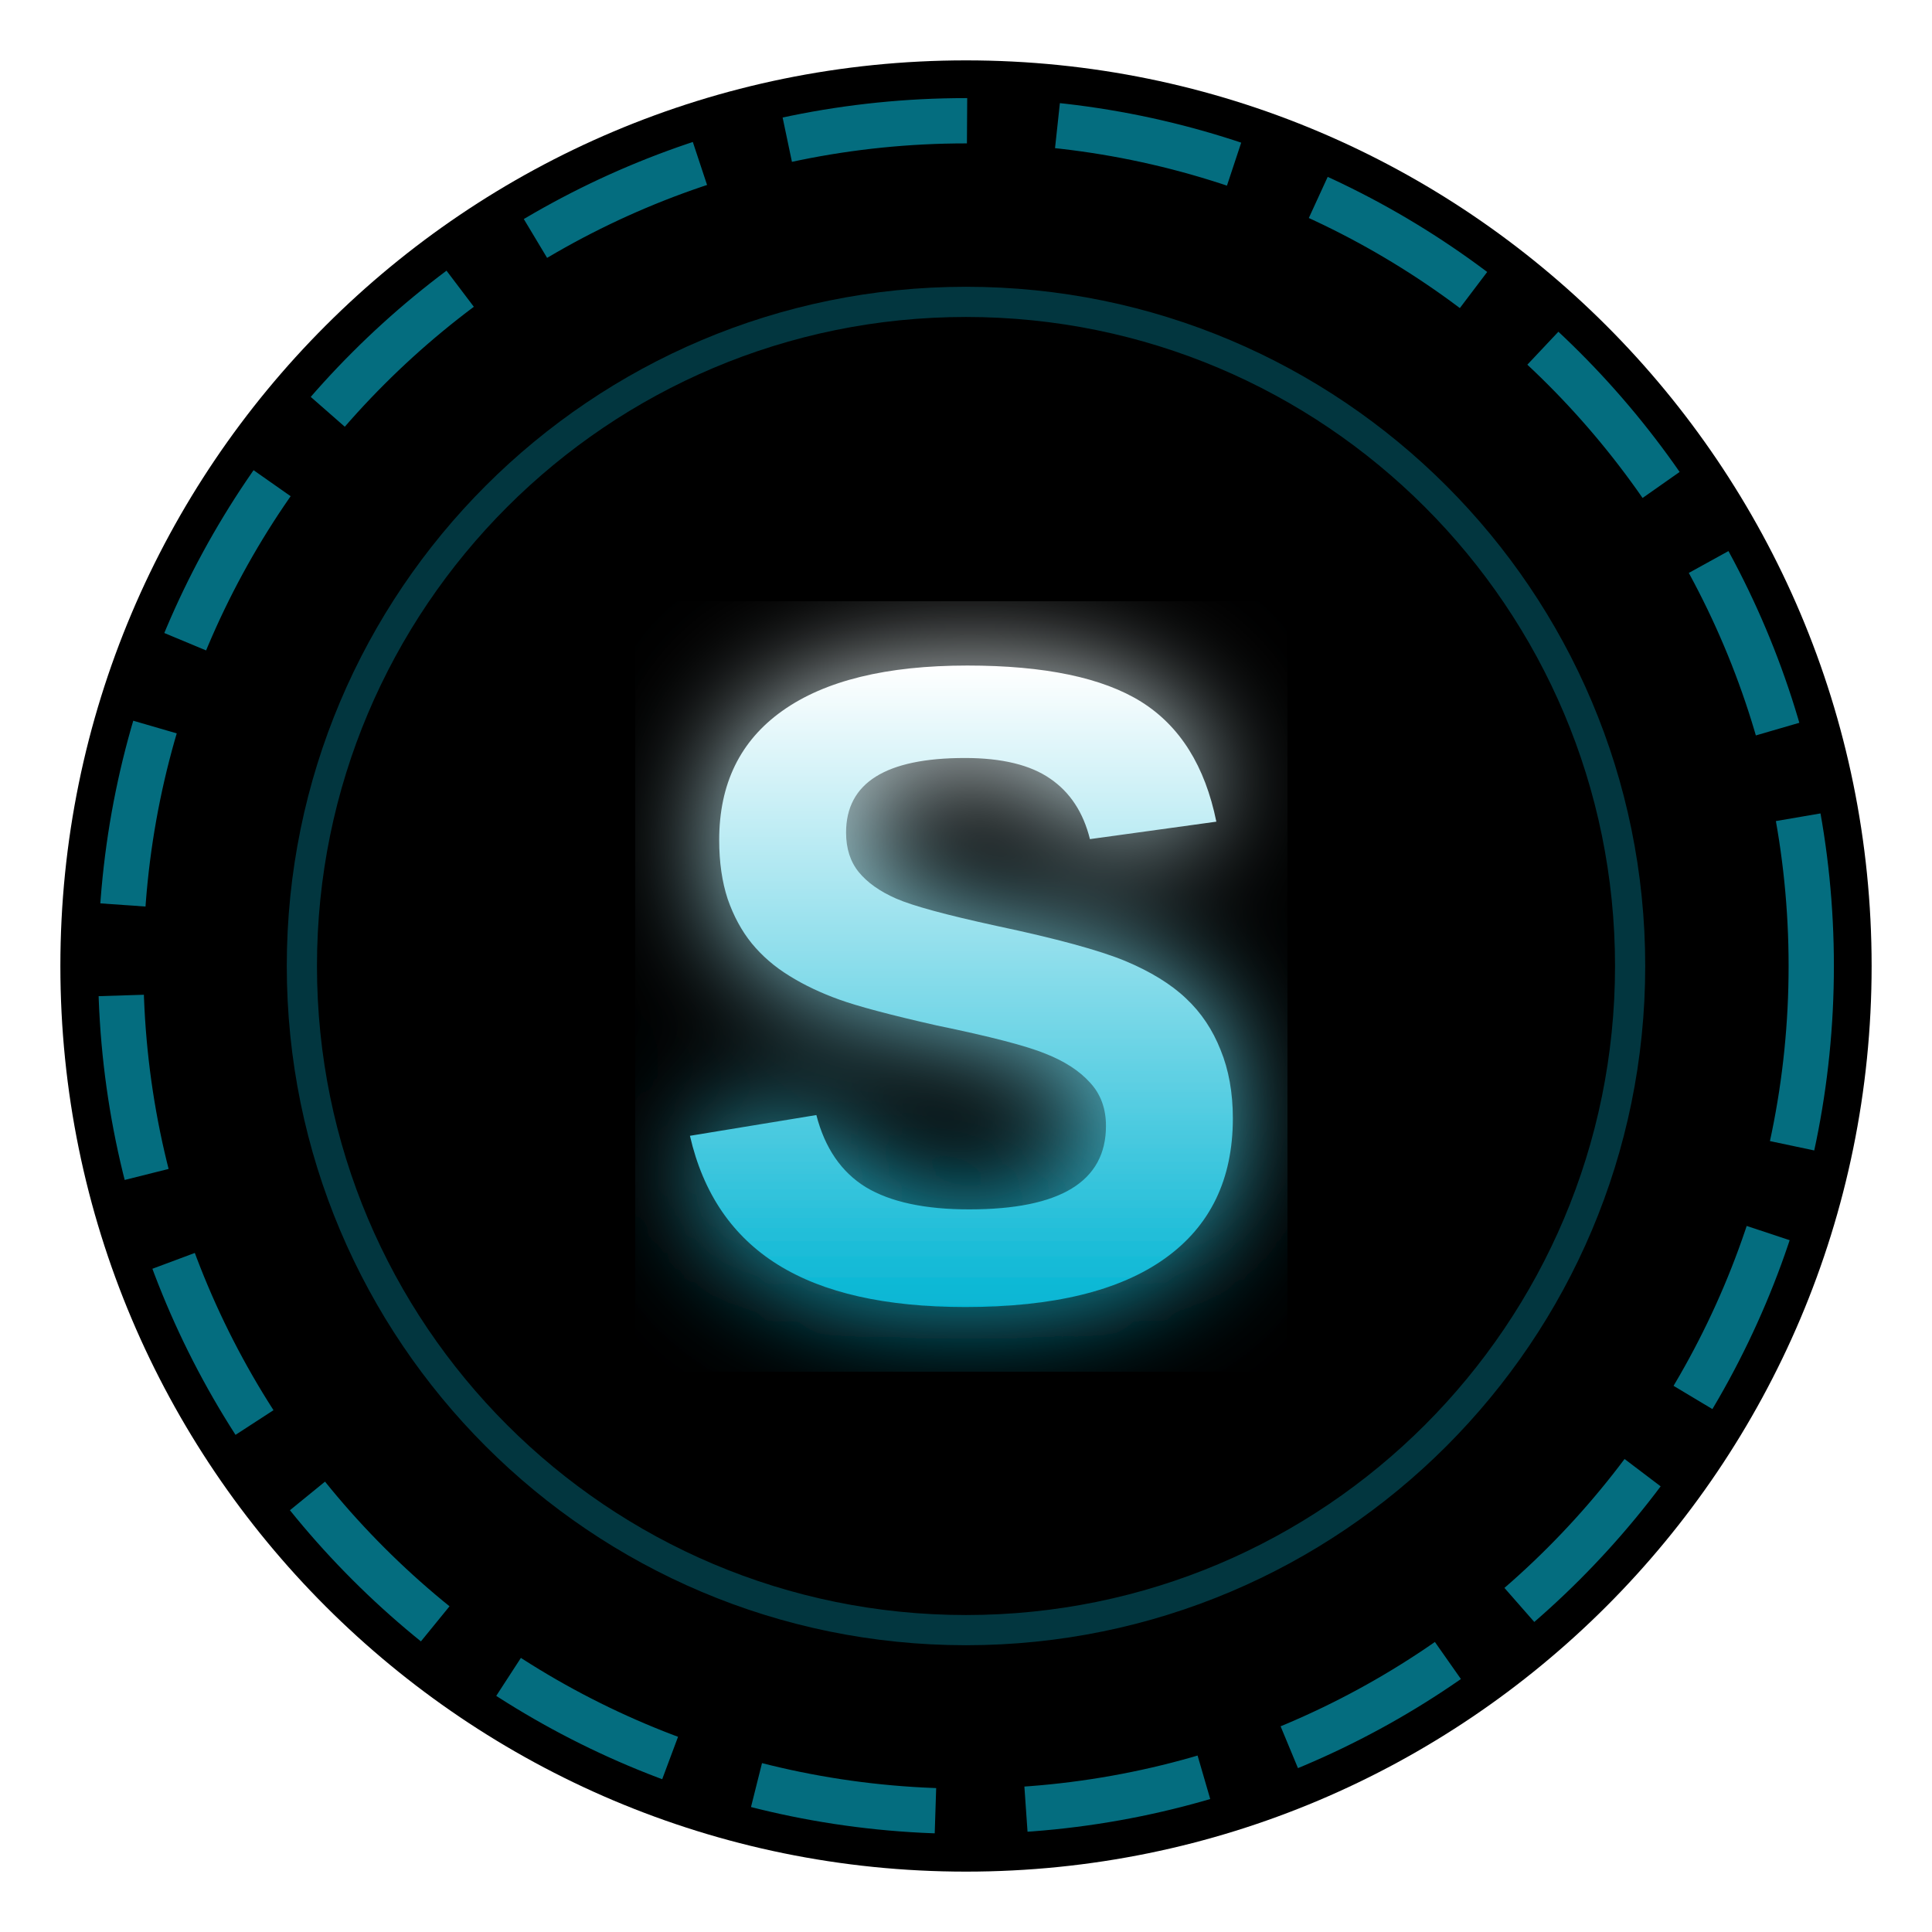
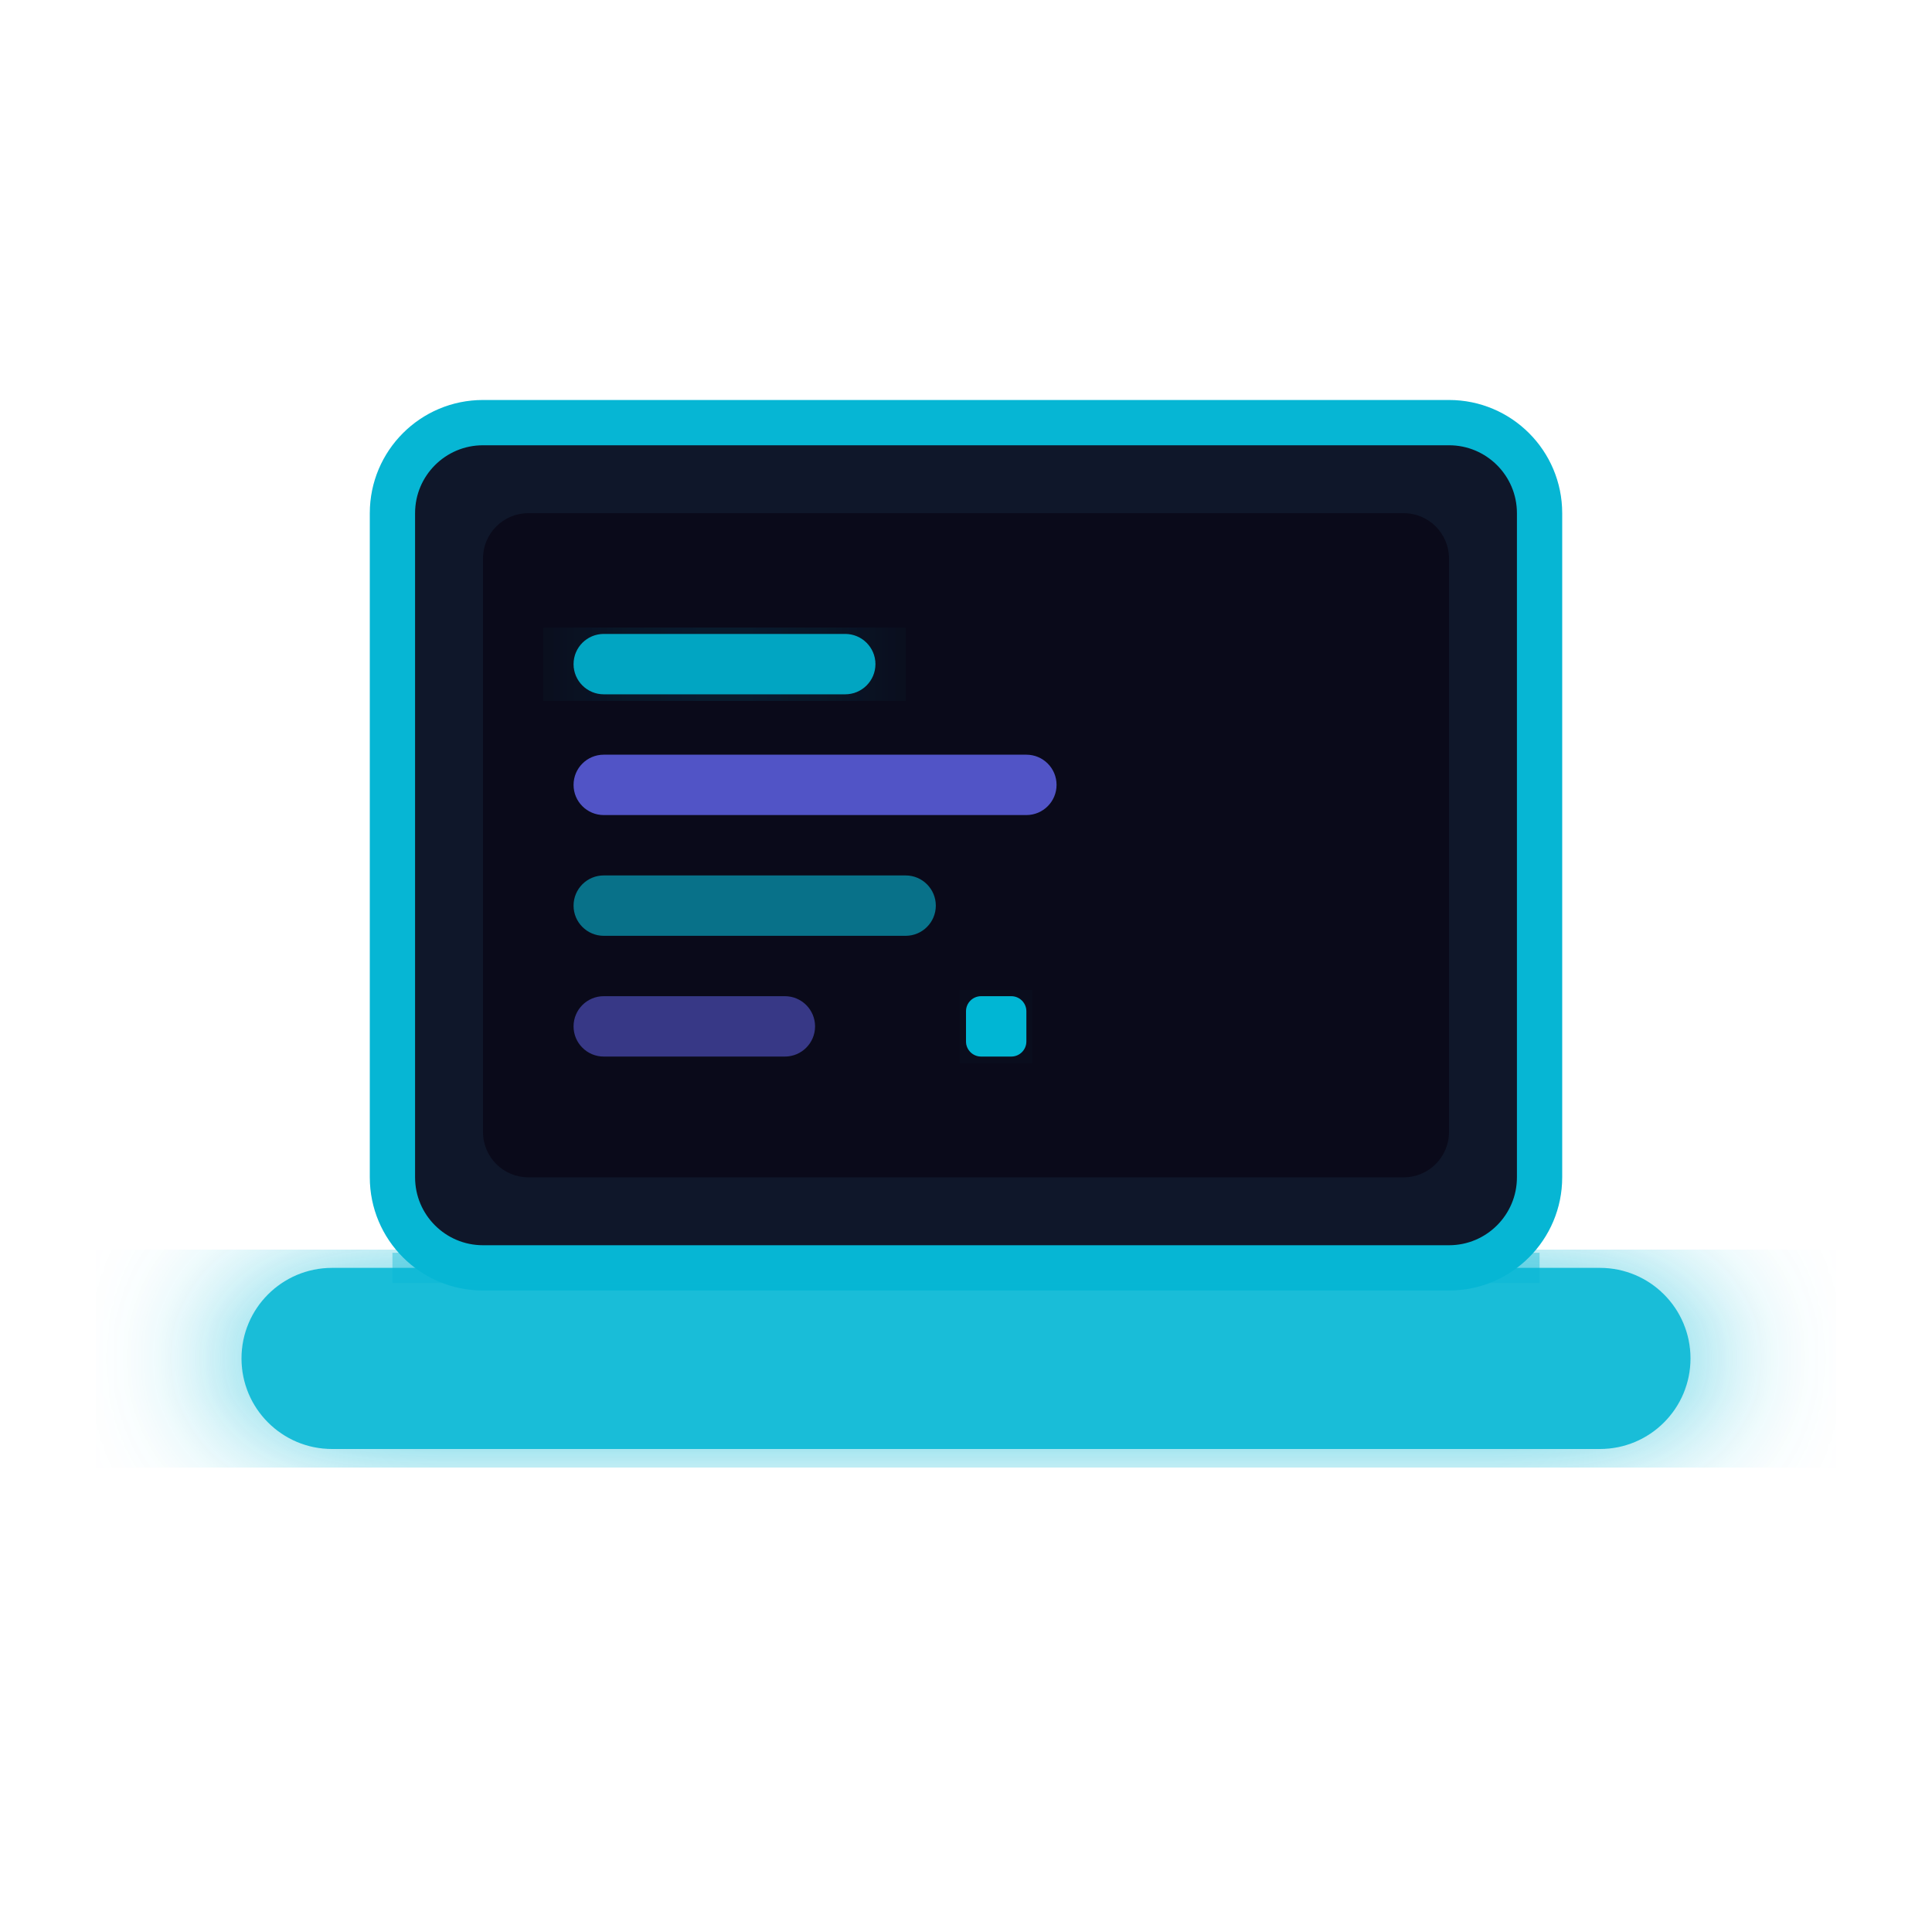
<svg xmlns="http://www.w3.org/2000/svg" viewBox="0 0 64 64" fill="none">
-   <circle cx="32" cy="32" r="30" fill="#000000" />
-   <circle cx="32" cy="32" r="28" stroke="#06b6d4" stroke-width="1.5" stroke-dasharray="6 3" opacity="0.6" />
-   <circle cx="32" cy="32" r="22" stroke="#06b6d4" stroke-width="1" opacity="0.3" />
  <defs>
-     <linearGradient id="textGrad" x1="0%" y1="0%" x2="0%" y2="100%">
-       <stop offset="0%" style="stop-color:#ffffff;stop-opacity:1" />
-       <stop offset="100%" style="stop-color:#06b6d4;stop-opacity:1" />
+     <linearGradient id="screenGrad" x1="0%" y1="0%" x2="100%" y2="100%">
+       <stop offset="0%" style="stop-color:#06b6d4;stop-opacity:1" />
+       <stop offset="100%" style="stop-color:#6366f1;stop-opacity:1" />
    </linearGradient>
    <filter id="glow">
-       <feGaussianBlur stdDeviation="2" result="coloredBlur" />
+       <feGaussianBlur stdDeviation="2.5" result="coloredBlur" />
      <feMerge>
        <feMergeNode in="coloredBlur" />
        <feMergeNode in="SourceGraphic" />
      </feMerge>
    </filter>
  </defs>
-   <text x="32" y="43" font-family="Arial, Helvetica, sans-serif" font-size="30" font-weight="900" text-anchor="middle" fill="url(#textGrad)" filter="url(#glow)">S</text>
+   <rect x="8" y="42" width="48" height="6" rx="3" fill="#06b6d4" opacity="0.9" filter="url(#glow)" />
+   <rect x="13" y="14" width="38" height="28" rx="3" fill="#0f172a" stroke="#06b6d4" stroke-width="1.5" />
+   <rect x="16" y="17" width="32" height="22" rx="1.5" fill="#0a0a1a" />
+   <rect x="19" y="21" width="10" height="2" rx="1" fill="#06b6d4" opacity="0.9" filter="url(#glow)" />
+   <rect x="19" y="25" width="16" height="2" rx="1" fill="#6366f1" opacity="0.8" />
+   <rect x="19" y="29" width="12" height="2" rx="1" fill="#06b6d4" opacity="0.6" />
+   <rect x="19" y="33" width="8" height="2" rx="1" fill="#6366f1" opacity="0.5" />
+   <rect x="32" y="33" width="2" height="2" rx="0.5" fill="#06b6d4" filter="url(#glow)" />
+   <line x1="13" y1="42" x2="51" y2="42" stroke="#06b6d4" stroke-width="1" opacity="0.4" />
</svg>
